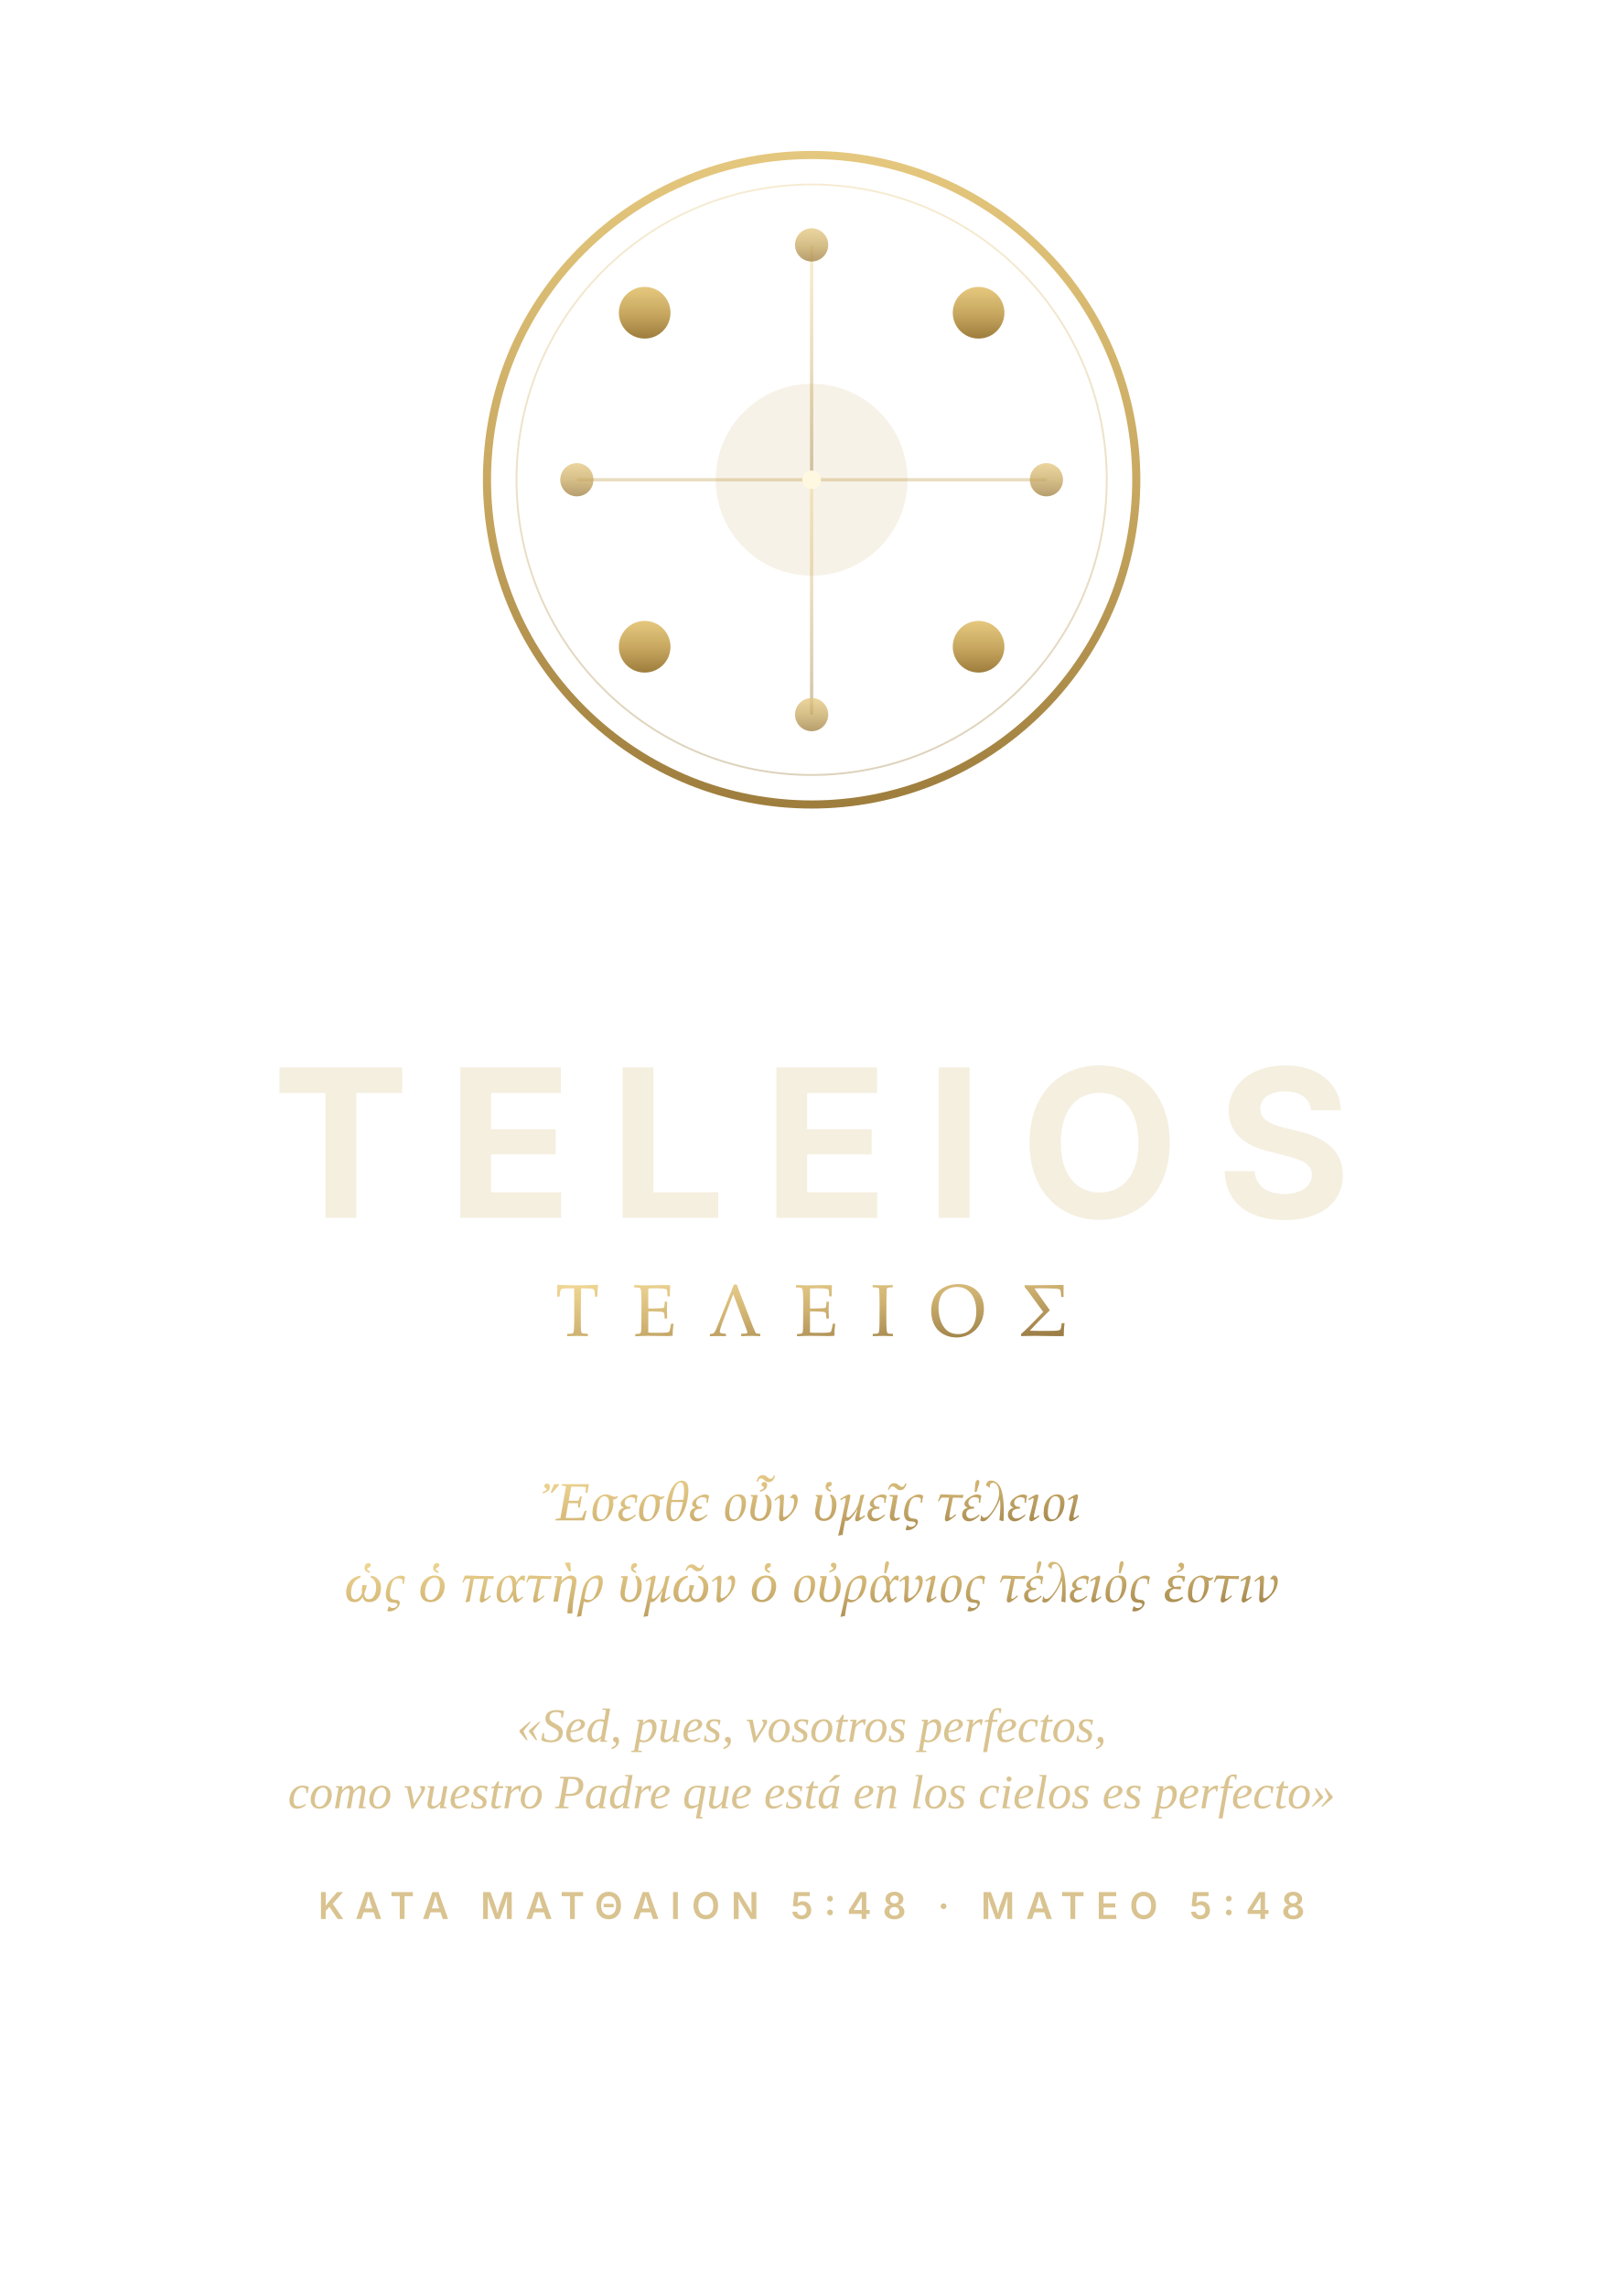
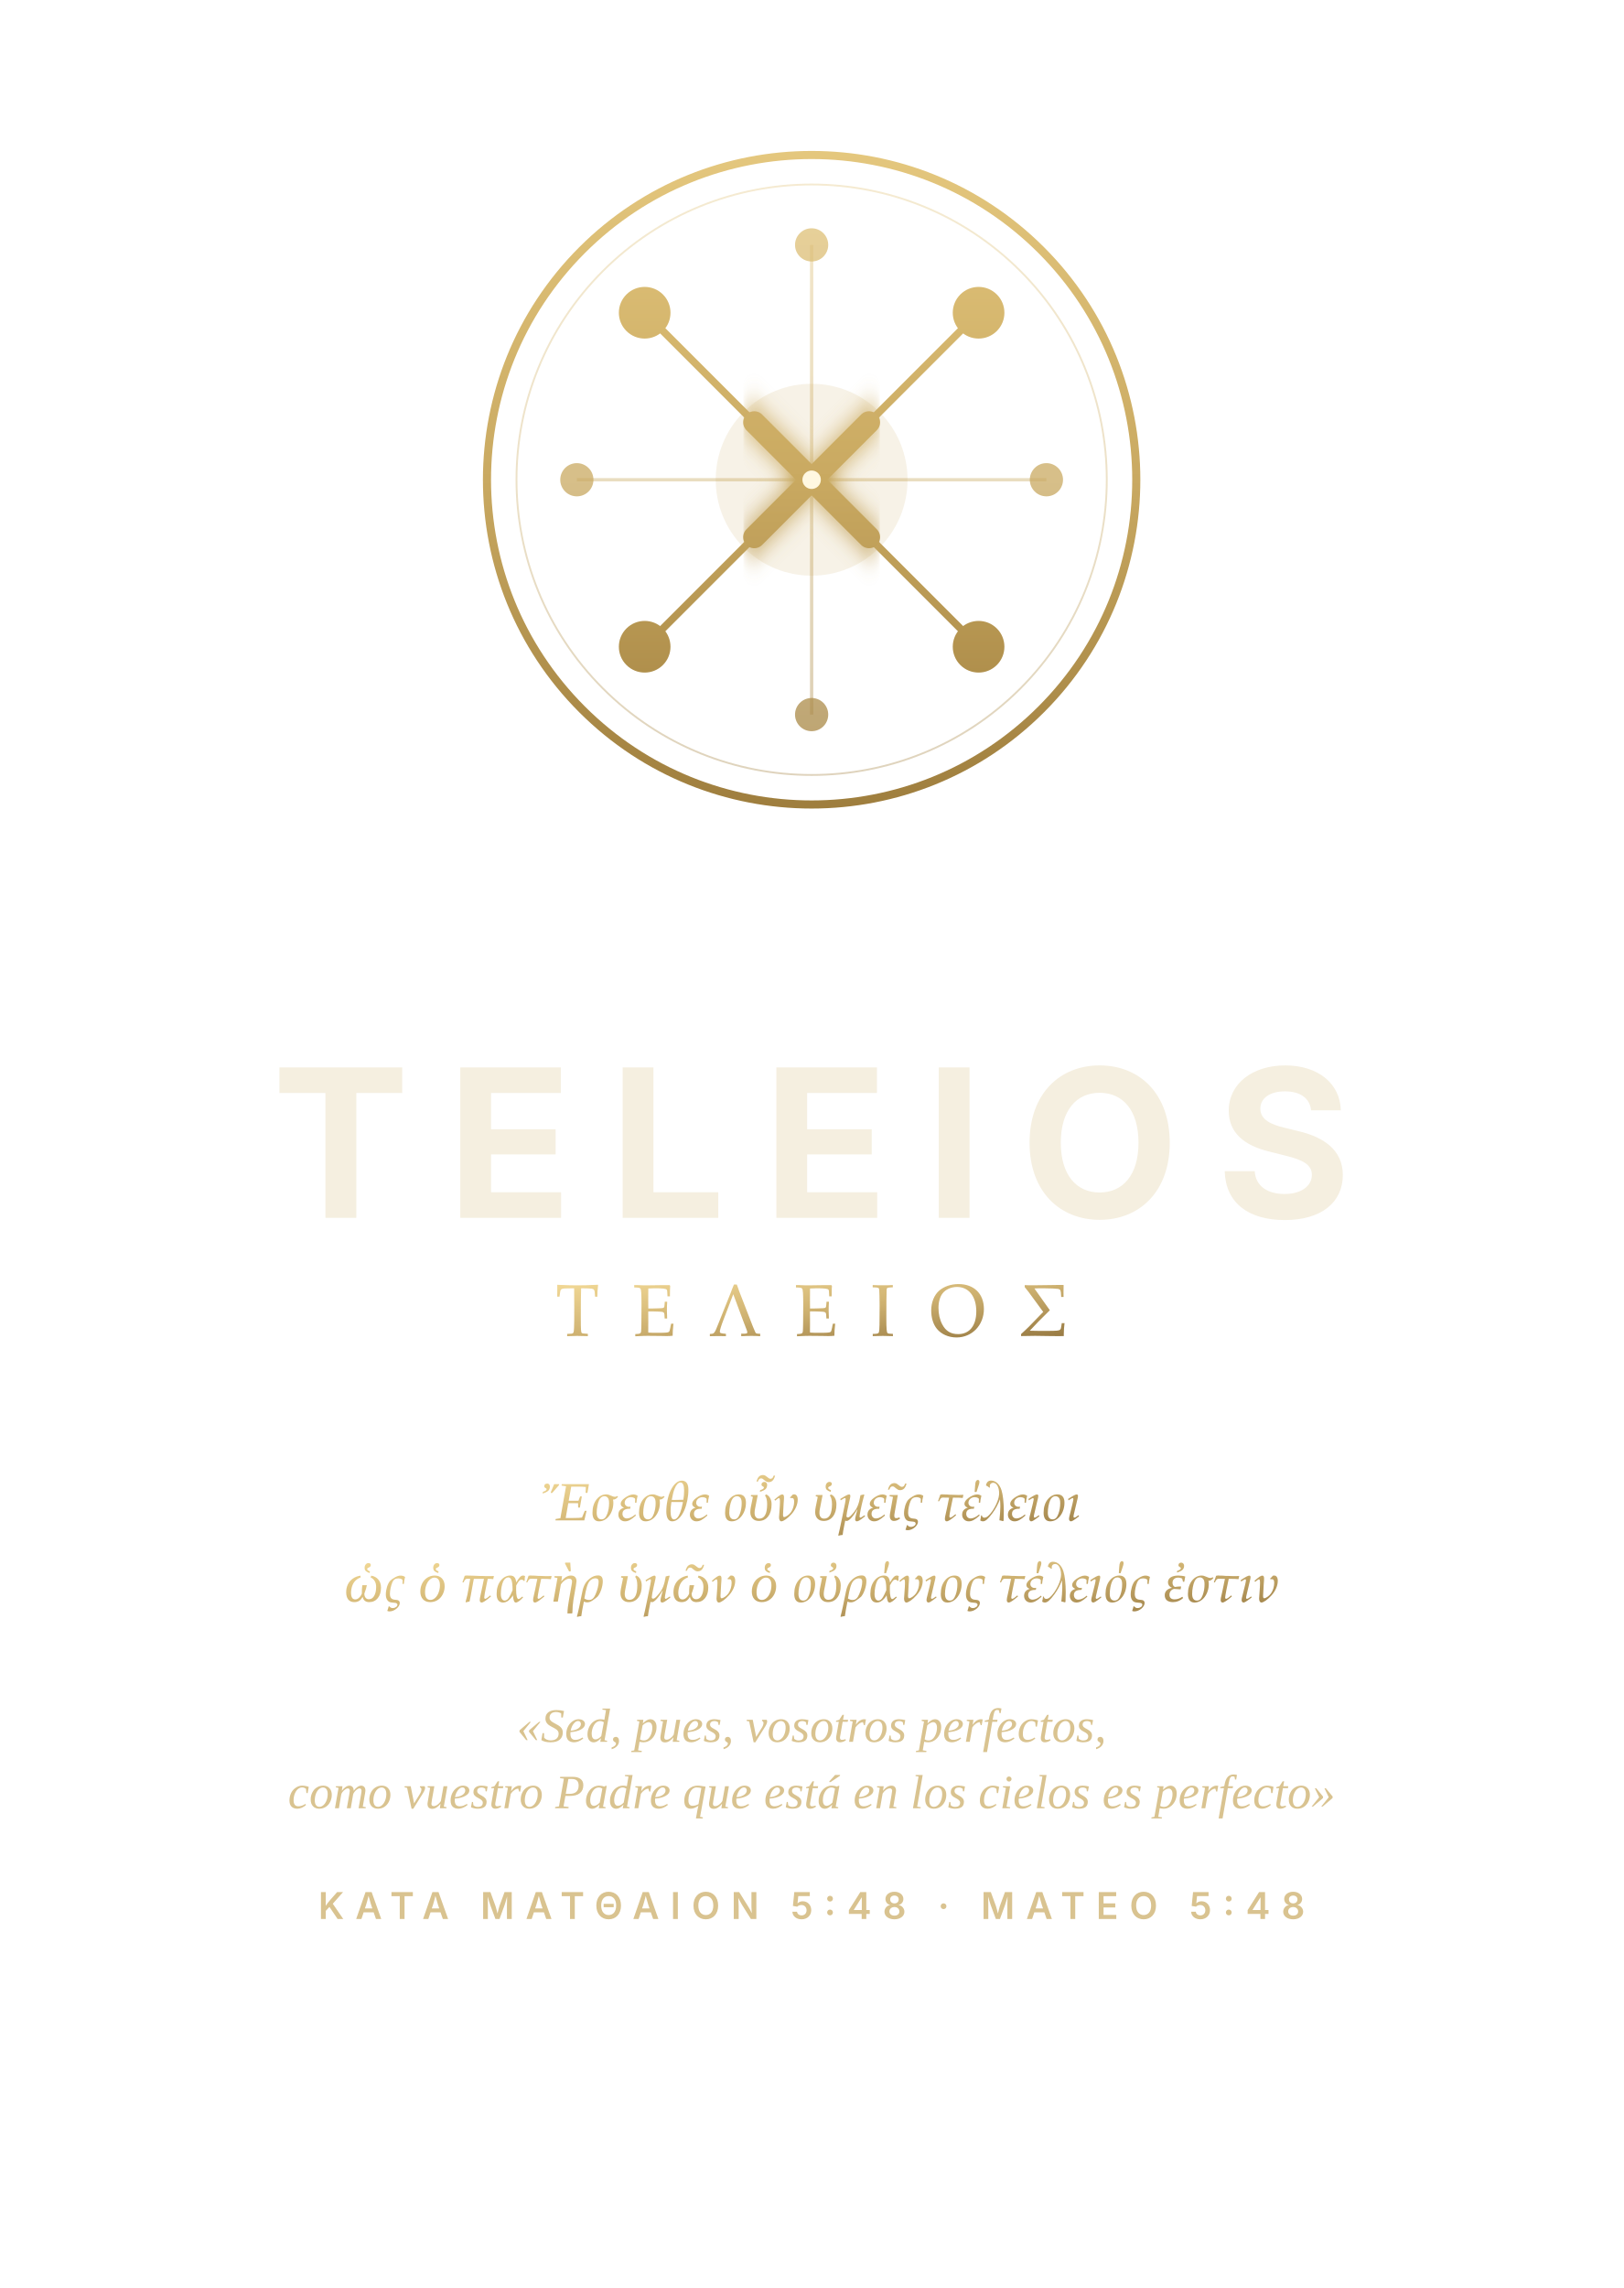
<svg xmlns="http://www.w3.org/2000/svg" width="440" height="620" viewBox="0 0 440 620">
  <defs>
    <linearGradient id="gold3" x1="0%" y1="0%" x2="100%" y2="100%">
+       <stop offset="0%" stop-color="#F0D48A" />
+       <stop offset="50%" stop-color="#C9A961" />
+       <stop offset="100%" stop-color="#8C6B2E" />
+     </linearGradient>
+     <linearGradient id="gold3i" gradientUnits="userSpaceOnUse" x1="20" y1="20" x2="200" y2="200">
      <stop offset="0%" stop-color="#F0D48A" />
      <stop offset="50%" stop-color="#C9A961" />
      <stop offset="100%" stop-color="#8C6B2E" />
    </linearGradient>
    <filter id="glow3" x="-80%" y="-80%" width="260%" height="260%">
      <feGaussianBlur stdDeviation="3" result="b" />
      <feMerge>
        <feMergeNode in="b" />
        <feMergeNode in="SourceGraphic" />
      </feMerge>
    </filter>
  </defs>
  <g transform="translate(110, 20)">
    <g transform="rotate(45 110 110)">
-       <circle cx="110" cy="110" r="88" fill="none" stroke="url(#gold3)" stroke-width="2.2" />
-       <circle cx="110" cy="110" r="80" fill="none" stroke="url(#gold3)" stroke-width="0.5" opacity="0.35" />
-       <line x1="110" y1="46" x2="110" y2="174" stroke="url(#gold3)" stroke-width="2" />
-       <line x1="46" y1="110" x2="174" y2="110" stroke="url(#gold3)" stroke-width="2" />
-       <line x1="110" y1="110" x2="65" y2="65" stroke="url(#gold3)" stroke-width="0.9" opacity="0.4" />
-       <line x1="110" y1="110" x2="155" y2="65" stroke="url(#gold3)" stroke-width="0.9" opacity="0.4" />
-       <line x1="110" y1="110" x2="65" y2="155" stroke="url(#gold3)" stroke-width="0.9" opacity="0.4" />
-       <line x1="110" y1="110" x2="155" y2="155" stroke="url(#gold3)" stroke-width="0.9" opacity="0.4" />
-       <circle cx="110" cy="46" r="7" fill="url(#gold3)" />
-       <circle cx="110" cy="174" r="7" fill="url(#gold3)" />
-       <circle cx="46" cy="110" r="7" fill="url(#gold3)" />
-       <circle cx="174" cy="110" r="7" fill="url(#gold3)" />
-       <circle cx="65" cy="65" r="4.5" fill="url(#gold3)" opacity="0.75" />
-       <circle cx="155" cy="65" r="4.5" fill="url(#gold3)" opacity="0.75" />
-       <circle cx="65" cy="155" r="4.5" fill="url(#gold3)" opacity="0.75" />
-       <circle cx="155" cy="155" r="4.5" fill="url(#gold3)" opacity="0.75" />
+       <circle cx="110" cy="110" r="88" fill="none" stroke="url(#gold3i)" stroke-width="2.2" />
+       <circle cx="110" cy="110" r="80" fill="none" stroke="url(#gold3i)" stroke-width="0.5" opacity="0.35" />
+       <line x1="110" y1="46" x2="110" y2="174" stroke="url(#gold3i)" stroke-width="2" />
+       <line x1="46" y1="110" x2="174" y2="110" stroke="url(#gold3i)" stroke-width="2" />
+       <line x1="110" y1="110" x2="65" y2="65" stroke="url(#gold3i)" stroke-width="0.9" opacity="0.4" />
+       <line x1="110" y1="110" x2="155" y2="65" stroke="url(#gold3i)" stroke-width="0.9" opacity="0.4" />
+       <line x1="110" y1="110" x2="65" y2="155" stroke="url(#gold3i)" stroke-width="0.9" opacity="0.4" />
+       <line x1="110" y1="110" x2="155" y2="155" stroke="url(#gold3i)" stroke-width="0.9" opacity="0.4" />
+       <circle cx="110" cy="46" r="7" fill="url(#gold3i)" />
+       <circle cx="110" cy="174" r="7" fill="url(#gold3i)" />
+       <circle cx="46" cy="110" r="7" fill="url(#gold3i)" />
+       <circle cx="174" cy="110" r="7" fill="url(#gold3i)" />
+       <circle cx="65" cy="65" r="4.5" fill="url(#gold3i)" opacity="0.75" />
+       <circle cx="155" cy="65" r="4.5" fill="url(#gold3i)" opacity="0.75" />
+       <circle cx="65" cy="155" r="4.5" fill="url(#gold3i)" opacity="0.75" />
+       <circle cx="155" cy="155" r="4.5" fill="url(#gold3i)" opacity="0.75" />
      <circle cx="110" cy="110" r="26" fill="#C9A961" opacity="0.15" />
      <g filter="url(#glow3)">
-         <line x1="110" y1="88" x2="110" y2="132" stroke="url(#gold3)" stroke-width="6" stroke-linecap="round" />
-         <line x1="88" y1="110" x2="132" y2="110" stroke="url(#gold3)" stroke-width="6" stroke-linecap="round" />
+         <line x1="110" y1="88" x2="110" y2="132" stroke="url(#gold3i)" stroke-width="6" stroke-linecap="round" />
+         <line x1="88" y1="110" x2="132" y2="110" stroke="url(#gold3i)" stroke-width="6" stroke-linecap="round" />
      </g>
      <circle cx="110" cy="110" r="2.5" fill="#FFF8E1" />
    </g>
  </g>
  <text x="220" y="330" text-anchor="middle" font-family="'Inter','Manrope','Helvetica Neue',Arial,sans-serif" font-size="56" font-weight="700" letter-spacing="10" fill="#F5EFE0">
    TELEIOS
  </text>
  <text x="220" y="362" text-anchor="middle" font-family="'GFS Didot','Gentium Plus','Linux Libertine','Palatino Linotype','Times New Roman',serif" font-size="20" font-weight="400" letter-spacing="9" fill="url(#gold3)" opacity="0.9">
    ΤΕΛΕΙΟΣ
  </text>
  <text x="220" y="412" text-anchor="middle" font-family="'GFS Didot','Gentium Plus','Linux Libertine','Palatino Linotype','Times New Roman',serif" font-size="15" font-style="italic" font-weight="400" fill="url(#gold3)" opacity="0.9">
    Ἔσεσθε οὖν ὑμεῖς τέλειοι
  </text>
  <text x="220" y="434" text-anchor="middle" font-family="'GFS Didot','Gentium Plus','Linux Libertine','Palatino Linotype','Times New Roman',serif" font-size="15" font-style="italic" font-weight="400" fill="url(#gold3)" opacity="0.9">
    ὡς ὁ πατὴρ ὑμῶν ὁ οὐράνιος τέλειός ἐστιν
  </text>
  <text x="220" y="472" text-anchor="middle" font-family="'Georgia','Crimson Pro','Times New Roman',serif" font-size="13" font-style="italic" font-weight="400" fill="#C9A961" opacity="0.7">
    «Sed, pues, vosotros perfectos,
  </text>
  <text x="220" y="490" text-anchor="middle" font-family="'Georgia','Crimson Pro','Times New Roman',serif" font-size="13" font-style="italic" font-weight="400" fill="#C9A961" opacity="0.7">
    como vuestro Padre que está en los cielos es perfecto»
  </text>
  <text x="220" y="520" text-anchor="middle" font-family="'Inter','Helvetica Neue',Arial,sans-serif" font-size="10" font-weight="600" letter-spacing="3" fill="#C9A961" opacity="0.7">
    ΚΑΤΑ ΜΑΤΘΑΙΟΝ 5:48  ·  MATEO 5:48
  </text>
</svg>
